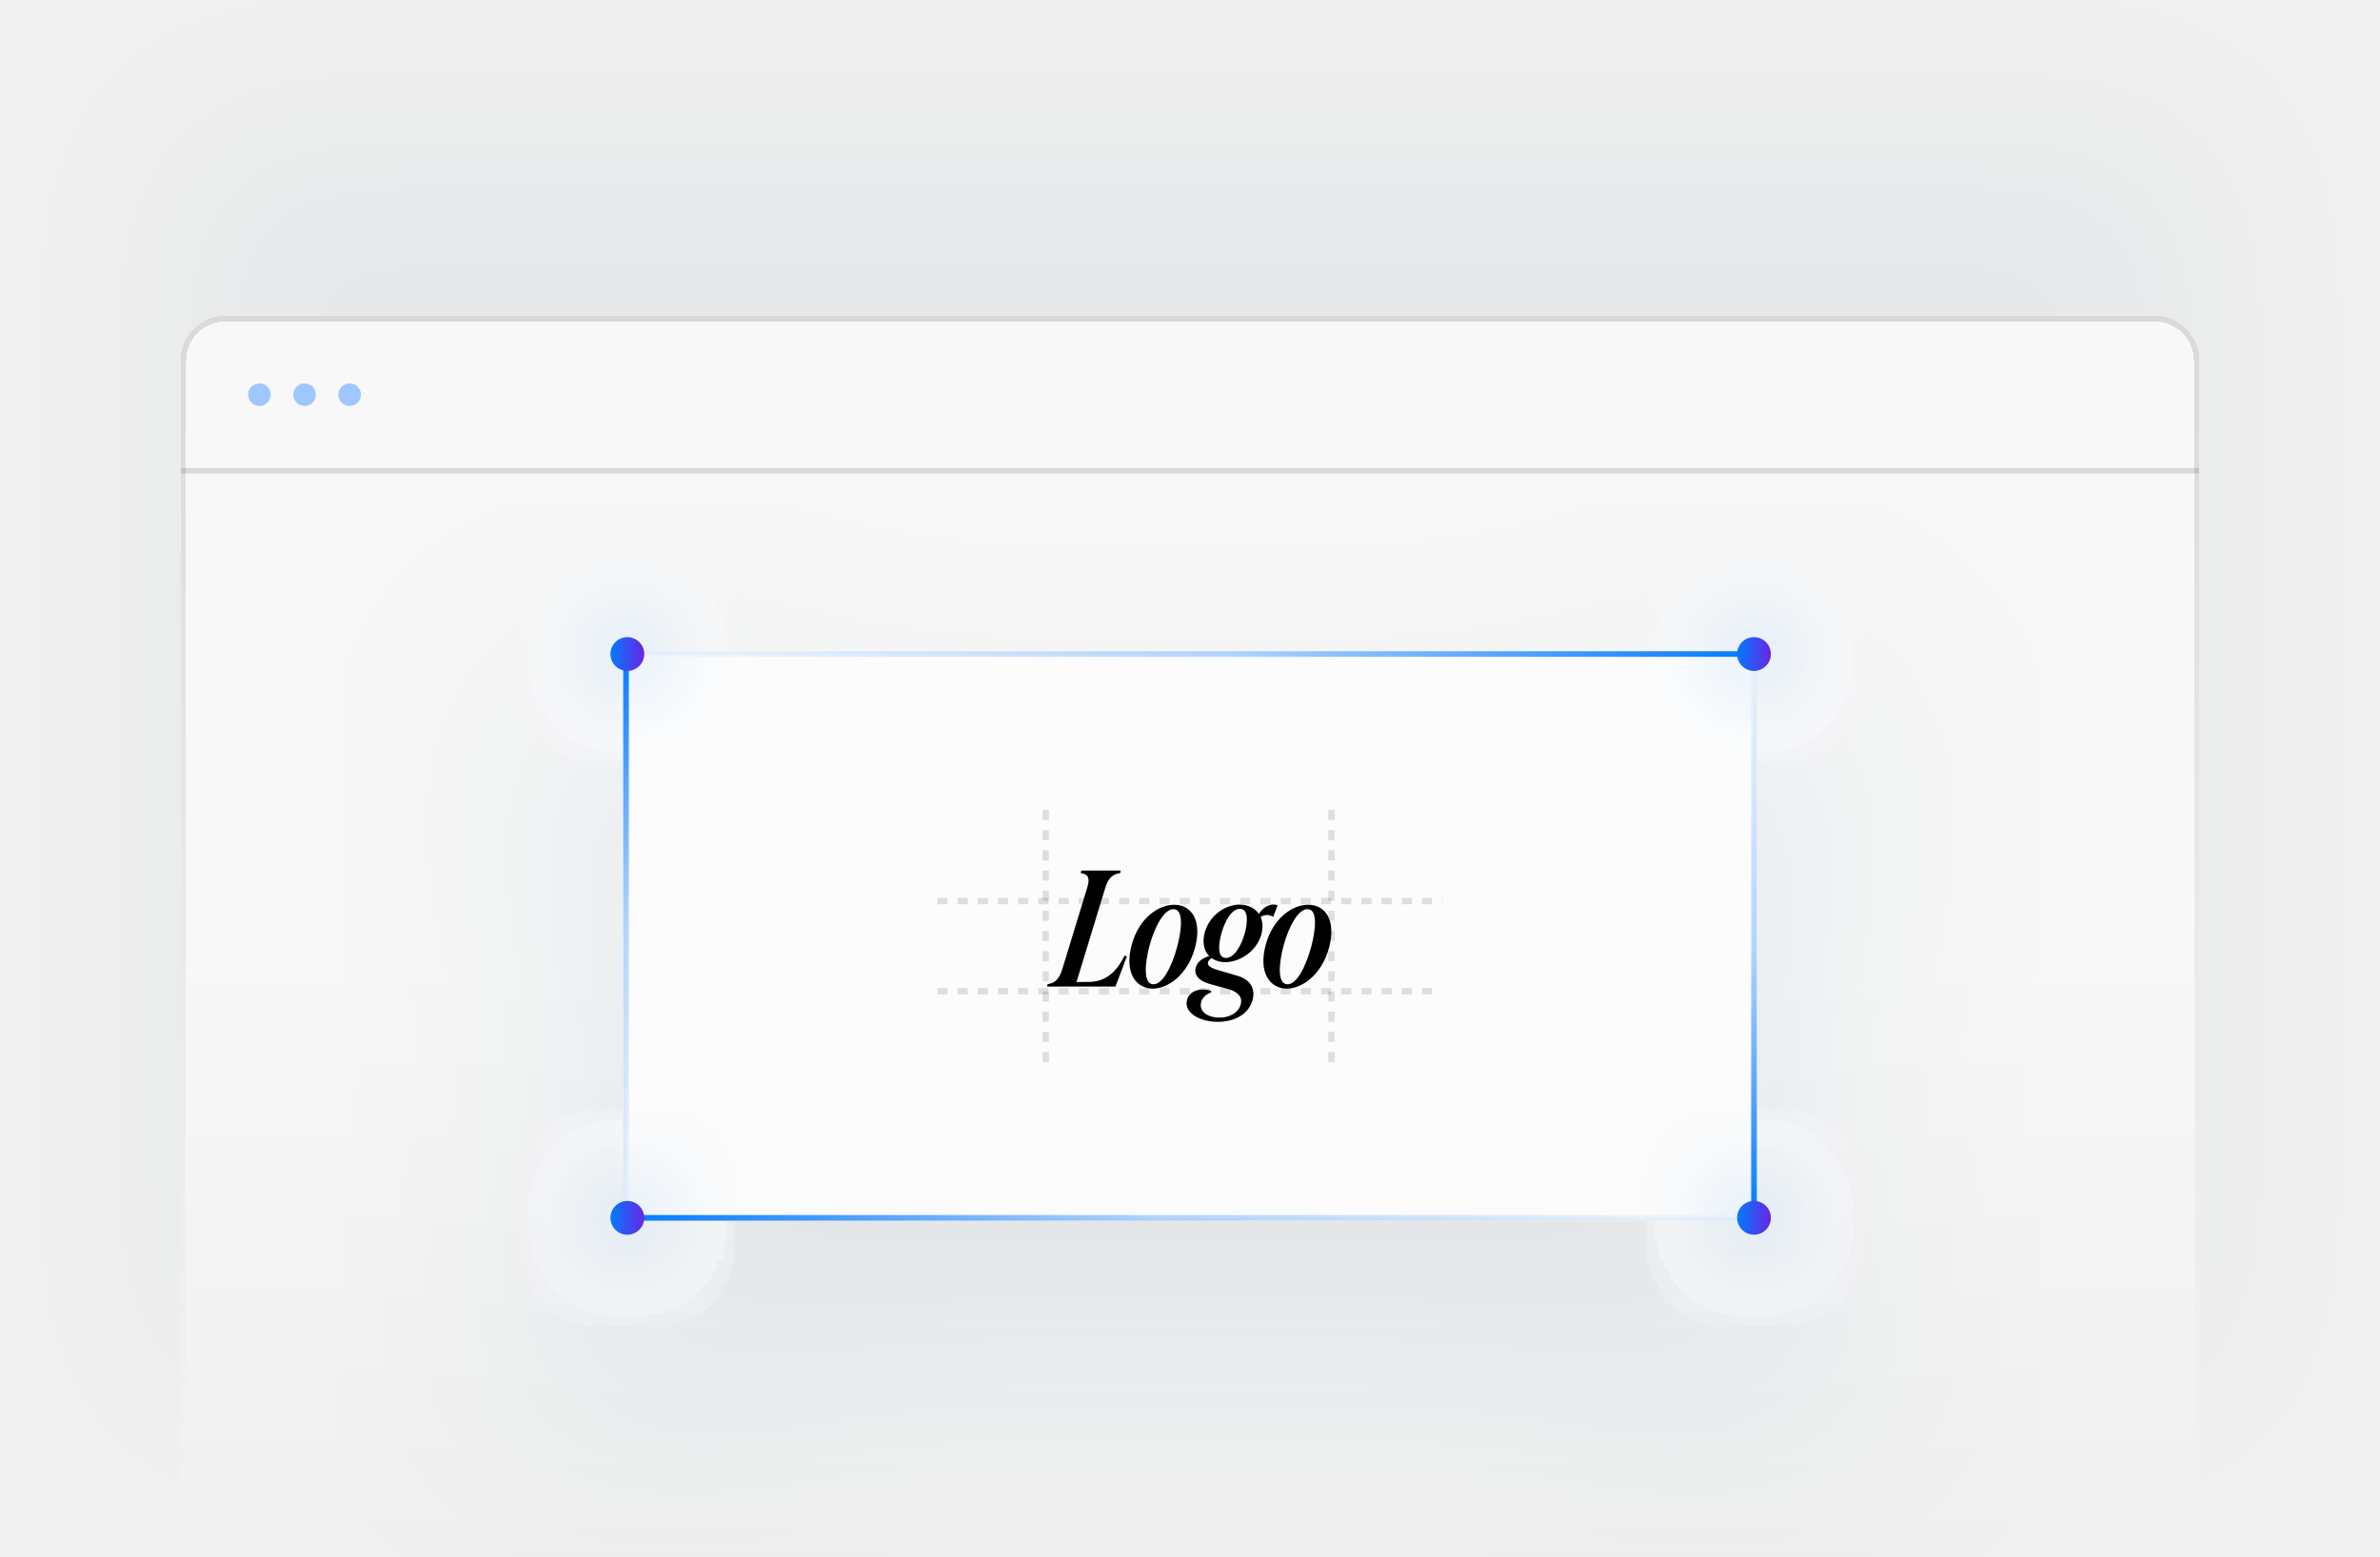
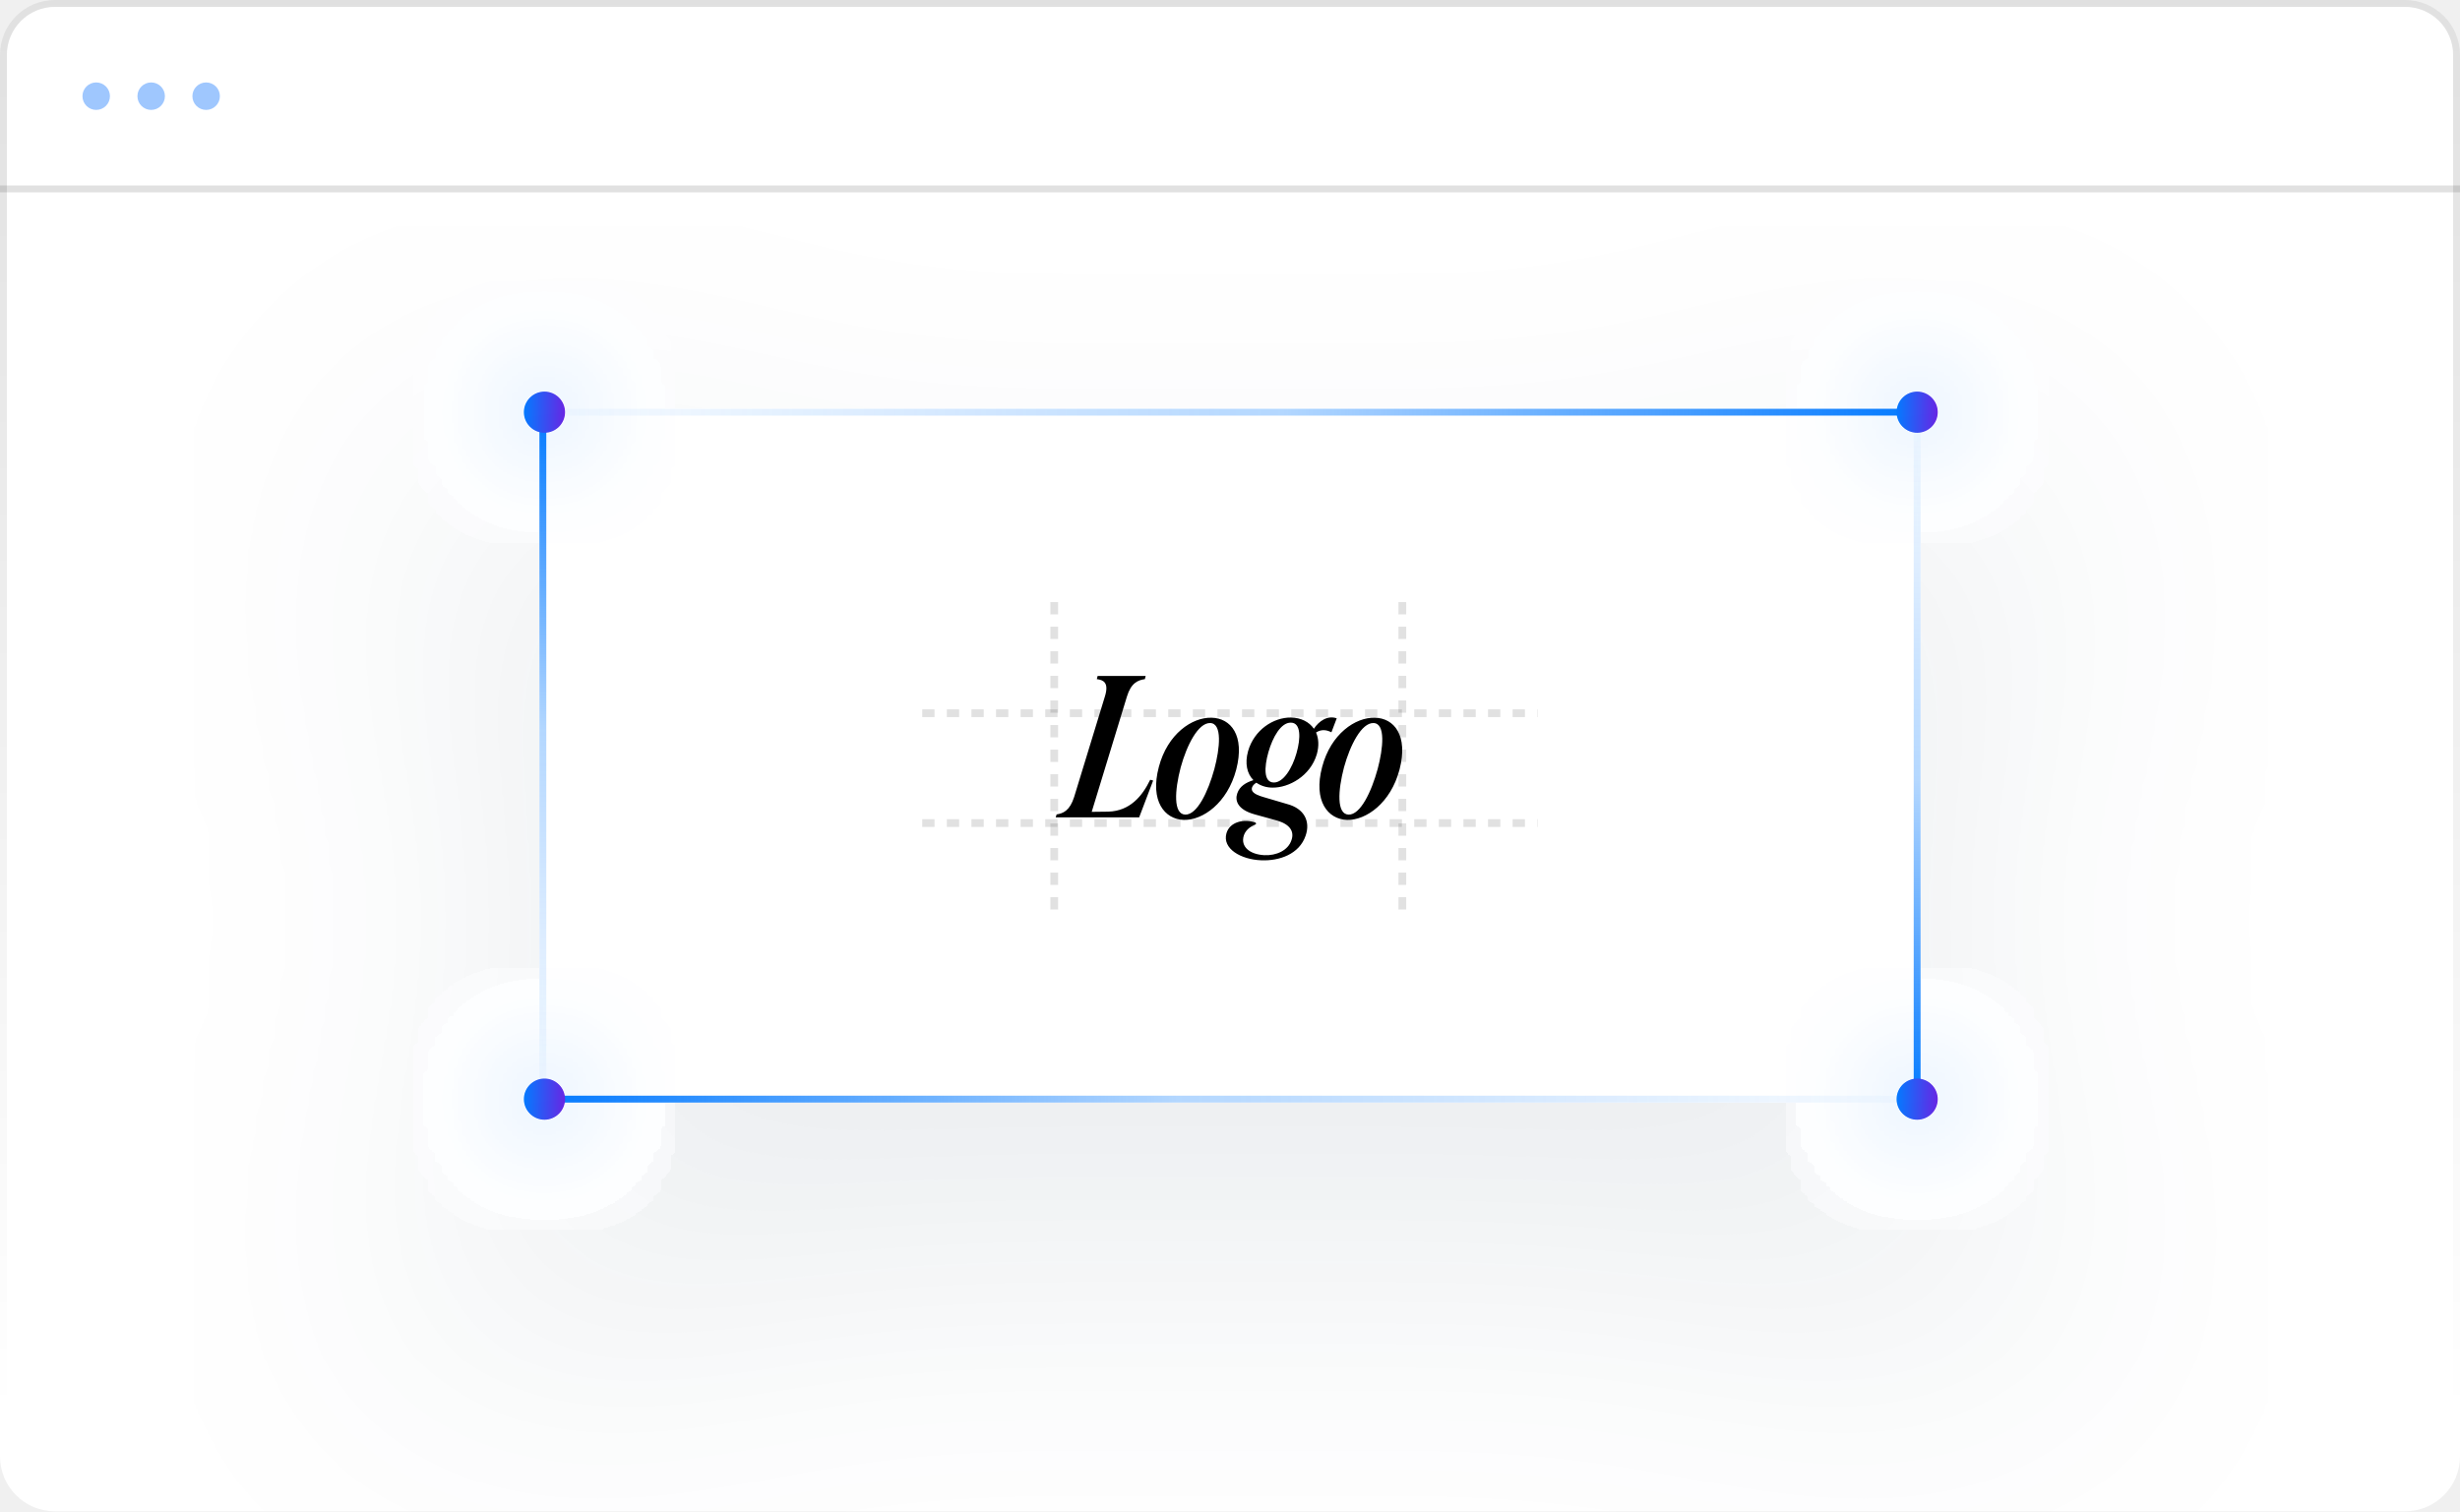
- <svg xmlns="http://www.w3.org/2000/svg" width="422" height="276" viewBox="0 0 422 276" fill="none">
-   <g filter="url(#filter0_bd_1396_6274)">
-     <g clip-path="url(#clip0_1396_6274)" fill="white">
-       <rect x="32" y="56" width="358" height="220" rx="8" fill="url(#paint0_linear_1396_6274)" fill-opacity="0.5" shape-rendering="crispEdges" />
-       <g filter="url(#filter1_b_1396_6274)">
-         <mask id="path-3-inside-1_1396_6274" fill="white">
-           <path d="M32 56H390V84H32V56Z" />
-         </mask>
-         <path d="M390 83H32V85H390V83Z" fill="black" fill-opacity="0.12" mask="url(#path-3-inside-1_1396_6274)" />
+ <svg xmlns="http://www.w3.org/2000/svg" width="358" height="220" viewBox="0 0 358 220" fill="none">
+   <g clip-path="url(#clip0_45_783)">
+     <rect width="358" height="220" rx="8" fill="white" />
+     <g filter="url(#filter0_b_45_783)">
+       <mask id="path-3-inside-1_45_783" fill="white">
+         <path d="M0 0H358V28H0V0Z" />
+       </mask>
+       <path d="M358 27H0V29H358V27Z" fill="black" fill-opacity="0.12" mask="url(#path-3-inside-1_45_783)" />
+     </g>
+     <circle cx="14" cy="14" r="2" fill="#9FC7FE" />
+     <circle cx="22" cy="14" r="2" fill="#9FC7FE" />
+     <circle cx="30" cy="14" r="2" fill="#9FC7FE" />
+     <g filter="url(#filter1_d_45_783)">
+       <rect width="200" height="100" transform="translate(79 60)" fill="white" fill-opacity="0.6" />
+       <path d="M79 60H279" stroke="url(#paint0_linear_45_783)" stroke-linecap="round" />
+       <path d="M279 160H79" stroke="url(#paint1_linear_45_783)" stroke-linecap="round" />
+       <path d="M279 60V160" stroke="url(#paint2_linear_45_783)" stroke-linecap="round" />
+       <path d="M79 160V60" stroke="url(#paint3_linear_45_783)" stroke-linecap="round" />
+       <path d="M153.772 118.552C154.718 118.408 155.692 118.007 156.323 116.001L160.794 101.383C161.425 99.348 160.565 98.975 159.619 98.861L159.734 98.402H166.727L166.613 98.861C165.609 99.004 164.606 99.405 164.004 101.383L158.874 118.179L161.281 118.15C164.434 118.064 166.24 115.886 167.386 113.507L167.816 113.622L165.781 118.981H153.629L153.772 118.552ZM172.285 119.354C169.476 119.268 167.326 116.602 168.644 111.644C169.906 106.829 173.488 104.392 176.326 104.478C179.106 104.536 181.198 107.029 179.909 112.017C178.619 116.918 175.036 119.411 172.285 119.354ZM171.826 111.701C170.937 115.083 170.737 118.523 172.485 118.58C174.205 118.637 175.81 115.284 176.727 111.931C177.53 108.921 177.902 105.31 176.125 105.252C174.377 105.195 172.714 108.462 171.826 111.701ZM183.527 125.23C180.575 125.115 177.852 123.539 178.482 121.303C178.941 119.669 180.976 119.125 182.753 119.755L182.782 119.985C181.721 120.386 181.205 121.016 181.005 121.647C180.518 123.223 181.836 124.37 183.986 124.485C185.734 124.571 187.454 123.797 187.941 122.306C188.371 121.102 187.798 120.042 185.935 119.469L182.61 118.552C180.002 117.835 179.715 116.459 180.059 115.485C180.403 114.453 181.32 113.908 182.409 113.564C181.492 112.647 181.119 111.157 181.635 109.322C182.524 106.255 185.304 104.421 187.884 104.45C189.317 104.478 190.521 105.08 191.209 106.083C191.954 104.937 193.215 104.106 194.533 104.564L193.759 106.599C193.1 106.255 192.326 106.112 191.524 106.628C191.896 107.488 191.982 108.548 191.638 109.781C190.693 112.991 187.54 114.682 185.189 114.653C184.301 114.653 183.498 114.395 182.839 113.937C182.495 114.138 182.295 114.367 182.209 114.625C182.037 115.141 182.409 115.599 183.785 116.001L187.282 117.032C189.833 117.692 190.721 119.583 190.005 121.647C189.088 124.341 186.193 125.344 183.527 125.23ZM184.588 109.494C183.957 111.73 183.9 113.88 185.361 113.908C186.766 113.937 188.056 111.845 188.686 109.609C189.317 107.402 189.317 105.195 187.855 105.195C186.422 105.166 185.218 107.287 184.588 109.494ZM196.05 119.354C193.241 119.268 191.091 116.602 192.409 111.644C193.671 106.829 197.253 104.392 200.091 104.478C202.871 104.536 204.963 107.029 203.674 112.017C202.384 116.918 198.801 119.411 196.05 119.354ZM195.591 111.701C194.702 115.083 194.502 118.523 196.25 118.58C197.97 118.637 199.575 115.284 200.492 111.931C201.295 108.921 201.667 105.31 199.89 105.252C198.142 105.195 196.479 108.462 195.591 111.701Z" fill="black" />
+       <path d="M134.212 103.821H223.781" stroke="black" stroke-opacity="0.12" stroke-width="1.125" stroke-dasharray="1.79 1.79" />
+       <path d="M134.212 119.812H223.781" stroke="black" stroke-opacity="0.12" stroke-width="1.125" stroke-dasharray="1.79 1.79" />
+       <path d="M153.422 132.393V87.608" stroke="black" stroke-opacity="0.12" stroke-width="1.125" stroke-dasharray="1.79 1.79" />
+       <path d="M204.079 132.393V87.608" stroke="black" stroke-opacity="0.12" stroke-width="1.125" stroke-dasharray="1.79 1.79" />
+       <g filter="url(#filter2_d_45_783)">
+         <rect x="76.234" y="157" width="6" height="6" rx="3" fill="url(#paint4_linear_45_783)" />
      </g>
-       <circle cx="46" cy="70" r="2" fill="#9FC7FE" />
-       <circle cx="54" cy="70" r="2" fill="#9FC7FE" />
-       <circle cx="62" cy="70" r="2" fill="#9FC7FE" />
-       <g filter="url(#filter2_d_1396_6274)">
-         <rect width="200" height="100" transform="translate(111 116)" fill="white" fill-opacity="0.6" />
-         <path d="M111 116H311" stroke="url(#paint1_linear_1396_6274)" stroke-linecap="round" />
-         <path d="M311 216H111" stroke="url(#paint2_linear_1396_6274)" stroke-linecap="round" />
-         <path d="M311 116V216" stroke="url(#paint3_linear_1396_6274)" stroke-linecap="round" />
-         <path d="M111 216V116" stroke="url(#paint4_linear_1396_6274)" stroke-linecap="round" />
-         <path d="M185.772 174.552C186.718 174.409 187.692 174.007 188.323 172.001L192.794 157.383C193.425 155.348 192.565 154.976 191.619 154.861L191.734 154.402H198.727L198.613 154.861C197.609 155.004 196.606 155.406 196.004 157.383L190.874 174.179L193.281 174.151C196.434 174.065 198.24 171.886 199.386 169.507L199.816 169.622L197.781 174.982H185.629L185.772 174.552ZM204.285 175.354C201.476 175.268 199.326 172.603 200.644 167.644C201.906 162.829 205.488 160.393 208.326 160.479C211.106 160.536 213.198 163.03 211.909 168.017C210.619 172.918 207.036 175.412 204.285 175.354ZM203.826 167.702C202.937 171.084 202.737 174.523 204.485 174.581C206.205 174.638 207.81 171.284 208.727 167.931C209.53 164.921 209.902 161.31 208.125 161.253C206.377 161.195 204.714 164.463 203.826 167.702ZM215.527 181.23C212.575 181.116 209.852 179.539 210.482 177.303C210.941 175.67 212.976 175.125 214.753 175.756L214.782 175.985C213.721 176.386 213.205 177.017 213.005 177.647C212.518 179.224 213.836 180.37 215.986 180.485C217.734 180.571 219.454 179.797 219.941 178.307C220.371 177.103 219.798 176.042 217.935 175.469L214.61 174.552C212.002 173.835 211.715 172.46 212.059 171.485C212.403 170.453 213.32 169.909 214.409 169.565C213.492 168.647 213.119 167.157 213.635 165.323C214.524 162.256 217.304 160.421 219.884 160.45C221.317 160.479 222.521 161.081 223.209 162.084C223.954 160.937 225.215 160.106 226.533 160.565L225.759 162.6C225.1 162.256 224.326 162.113 223.524 162.628C223.896 163.488 223.982 164.549 223.638 165.781C222.693 168.991 219.54 170.683 217.189 170.654C216.301 170.654 215.498 170.396 214.839 169.937C214.495 170.138 214.295 170.367 214.209 170.625C214.037 171.141 214.409 171.6 215.785 172.001L219.282 173.033C221.833 173.692 222.721 175.584 222.005 177.647C221.088 180.342 218.193 181.345 215.527 181.23ZM216.588 165.495C215.957 167.73 215.9 169.88 217.361 169.909C218.766 169.937 220.056 167.845 220.686 165.609C221.317 163.402 221.317 161.195 219.855 161.195C218.422 161.167 217.218 163.288 216.588 165.495ZM228.05 175.354C225.241 175.268 223.091 172.603 224.409 167.644C225.671 162.829 229.253 160.393 232.091 160.479C234.871 160.536 236.963 163.03 235.674 168.017C234.384 172.918 230.801 175.412 228.05 175.354ZM227.591 167.702C226.702 171.084 226.502 174.523 228.25 174.581C229.97 174.638 231.575 171.284 232.492 167.931C233.295 164.921 233.667 161.31 231.89 161.253C230.142 161.195 228.479 164.463 227.591 167.702Z" fill="black" />
-         <path d="M166.211 159.822H255.78" stroke="black" stroke-opacity="0.12" stroke-width="1.125" stroke-dasharray="1.79 1.79" />
-         <path d="M166.211 175.813H255.78" stroke="black" stroke-opacity="0.12" stroke-width="1.125" stroke-dasharray="1.79 1.79" />
-         <path d="M185.422 188.392V143.608" stroke="black" stroke-opacity="0.12" stroke-width="1.125" stroke-dasharray="1.79 1.79" />
-         <path d="M236.078 188.392V143.608" stroke="black" stroke-opacity="0.12" stroke-width="1.125" stroke-dasharray="1.79 1.79" />
-         <g filter="url(#filter3_d_1396_6274)">
-           <rect x="108.234" y="213" width="6" height="6" rx="3" fill="url(#paint5_linear_1396_6274)" />
-         </g>
-         <g filter="url(#filter4_d_1396_6274)">
-           <rect x="308" y="213" width="6" height="6" rx="3" fill="url(#paint6_linear_1396_6274)" />
-         </g>
-         <g filter="url(#filter5_d_1396_6274)">
-           <rect x="108.234" y="113" width="6" height="6" rx="3" fill="url(#paint7_linear_1396_6274)" />
-         </g>
-         <g filter="url(#filter6_d_1396_6274)">
-           <rect x="308" y="113" width="6" height="6" rx="3" fill="url(#paint8_linear_1396_6274)" />
-         </g>
+       <g filter="url(#filter3_d_45_783)">
+         <rect x="276" y="157" width="6" height="6" rx="3" fill="url(#paint5_linear_45_783)" />
+       </g>
+       <g filter="url(#filter4_d_45_783)">
+         <rect x="76.234" y="57" width="6" height="6" rx="3" fill="url(#paint6_linear_45_783)" />
+       </g>
+       <g filter="url(#filter5_d_45_783)">
+         <rect x="276" y="57" width="6" height="6" rx="3" fill="url(#paint7_linear_45_783)" />
      </g>
    </g>
-     <rect x="32.5" y="56.5" width="357" height="219" rx="7.5" stroke="url(#paint9_linear_1396_6274)" stroke-opacity="0.12" shape-rendering="crispEdges" />
  </g>
+   <rect x="0.5" y="0.5" width="357" height="219" rx="7.5" stroke="url(#paint8_linear_45_783)" stroke-opacity="0.12" />
  <defs>
-     <filter id="filter0_bd_1396_6274" x="-68" y="-44" width="558" height="420" filterUnits="userSpaceOnUse" color-interpolation-filters="sRGB">
+     <filter id="filter0_b_45_783" x="-100" y="-100" width="558" height="228" filterUnits="userSpaceOnUse" color-interpolation-filters="sRGB">
      <feFlood flood-opacity="0" result="BackgroundImageFix" />
      <feGaussianBlur in="BackgroundImageFix" stdDeviation="50" />
-       <feComposite in2="SourceAlpha" operator="in" result="effect1_backgroundBlur_1396_6274" />
-       <feColorMatrix in="SourceAlpha" type="matrix" values="0 0 0 0 0 0 0 0 0 0 0 0 0 0 0 0 0 0 127 0" result="hardAlpha" />
-       <feOffset dy="-32" />
-       <feGaussianBlur stdDeviation="16" />
-       <feComposite in2="hardAlpha" operator="out" />
-       <feColorMatrix type="matrix" values="0 0 0 0 0.008 0 0 0 0 0.144 0 0 0 0 0.242 0 0 0 0.04 0" />
-       <feBlend mode="normal" in2="effect1_backgroundBlur_1396_6274" result="effect2_dropShadow_1396_6274" />
-       <feBlend mode="normal" in="SourceGraphic" in2="effect2_dropShadow_1396_6274" result="shape" />
+       <feComposite in2="SourceAlpha" operator="in" result="effect1_backgroundBlur_45_783" />
+       <feBlend mode="normal" in="SourceGraphic" in2="effect1_backgroundBlur_45_783" result="shape" />
    </filter>
-     <filter id="filter1_b_1396_6274" x="-68" y="-44" width="558" height="228" filterUnits="userSpaceOnUse" color-interpolation-filters="sRGB">
-       <feFlood flood-opacity="0" result="BackgroundImageFix" />
-       <feGaussianBlur in="BackgroundImageFix" stdDeviation="50" />
-       <feComposite in2="SourceAlpha" operator="in" result="effect1_backgroundBlur_1396_6274" />
-       <feBlend mode="normal" in="SourceGraphic" in2="effect1_backgroundBlur_1396_6274" result="shape" />
-     </filter>
-     <filter id="filter2_d_1396_6274" x="60.234" y="89" width="301.766" height="202" filterUnits="userSpaceOnUse" color-interpolation-filters="sRGB">
+     <filter id="filter1_d_45_783" x="28.234" y="33" width="301.766" height="202" filterUnits="userSpaceOnUse" color-interpolation-filters="sRGB">
      <feFlood flood-opacity="0" result="BackgroundImageFix" />
      <feColorMatrix in="SourceAlpha" type="matrix" values="0 0 0 0 0 0 0 0 0 0 0 0 0 0 0 0 0 0 127 0" result="hardAlpha" />
      <feOffset dy="24" />
      <feGaussianBlur stdDeviation="24" />
      <feComposite in2="hardAlpha" operator="out" />
      <feColorMatrix type="matrix" values="0 0 0 0 0.008 0 0 0 0 0.144 0 0 0 0 0.242 0 0 0 0.08 0" />
-       <feBlend mode="normal" in2="BackgroundImageFix" result="effect1_dropShadow_1396_6274" />
-       <feBlend mode="normal" in="SourceGraphic" in2="effect1_dropShadow_1396_6274" result="shape" />
+       <feBlend mode="normal" in2="BackgroundImageFix" result="effect1_dropShadow_45_783" />
+       <feBlend mode="normal" in="SourceGraphic" in2="effect1_dropShadow_45_783" result="shape" />
    </filter>
-     <filter id="filter3_d_1396_6274" x="92.234" y="197" width="38" height="38" filterUnits="userSpaceOnUse" color-interpolation-filters="sRGB">
+     <filter id="filter2_d_45_783" x="60.234" y="141" width="38" height="38" filterUnits="userSpaceOnUse" color-interpolation-filters="sRGB">
      <feFlood flood-opacity="0" result="BackgroundImageFix" />
      <feColorMatrix in="SourceAlpha" type="matrix" values="0 0 0 0 0 0 0 0 0 0 0 0 0 0 0 0 0 0 127 0" result="hardAlpha" />
      <feOffset />
      <feGaussianBlur stdDeviation="8" />
      <feComposite in2="hardAlpha" operator="out" />
      <feColorMatrix type="matrix" values="0 0 0 0 0.016 0 0 0 0 0.478 0 0 0 0 1 0 0 0 0.8 0" />
-       <feBlend mode="normal" in2="BackgroundImageFix" result="effect1_dropShadow_1396_6274" />
-       <feBlend mode="normal" in="SourceGraphic" in2="effect1_dropShadow_1396_6274" result="shape" />
+       <feBlend mode="normal" in2="BackgroundImageFix" result="effect1_dropShadow_45_783" />
+       <feBlend mode="normal" in="SourceGraphic" in2="effect1_dropShadow_45_783" result="shape" />
    </filter>
-     <filter id="filter4_d_1396_6274" x="292" y="197" width="38" height="38" filterUnits="userSpaceOnUse" color-interpolation-filters="sRGB">
+     <filter id="filter3_d_45_783" x="260" y="141" width="38" height="38" filterUnits="userSpaceOnUse" color-interpolation-filters="sRGB">
      <feFlood flood-opacity="0" result="BackgroundImageFix" />
      <feColorMatrix in="SourceAlpha" type="matrix" values="0 0 0 0 0 0 0 0 0 0 0 0 0 0 0 0 0 0 127 0" result="hardAlpha" />
      <feOffset />
      <feGaussianBlur stdDeviation="8" />
      <feComposite in2="hardAlpha" operator="out" />
      <feColorMatrix type="matrix" values="0 0 0 0 0.016 0 0 0 0 0.478 0 0 0 0 1 0 0 0 0.8 0" />
-       <feBlend mode="normal" in2="BackgroundImageFix" result="effect1_dropShadow_1396_6274" />
-       <feBlend mode="normal" in="SourceGraphic" in2="effect1_dropShadow_1396_6274" result="shape" />
+       <feBlend mode="normal" in2="BackgroundImageFix" result="effect1_dropShadow_45_783" />
+       <feBlend mode="normal" in="SourceGraphic" in2="effect1_dropShadow_45_783" result="shape" />
    </filter>
-     <filter id="filter5_d_1396_6274" x="92.234" y="97" width="38" height="38" filterUnits="userSpaceOnUse" color-interpolation-filters="sRGB">
+     <filter id="filter4_d_45_783" x="60.234" y="41" width="38" height="38" filterUnits="userSpaceOnUse" color-interpolation-filters="sRGB">
      <feFlood flood-opacity="0" result="BackgroundImageFix" />
      <feColorMatrix in="SourceAlpha" type="matrix" values="0 0 0 0 0 0 0 0 0 0 0 0 0 0 0 0 0 0 127 0" result="hardAlpha" />
      <feOffset />
      <feGaussianBlur stdDeviation="8" />
      <feComposite in2="hardAlpha" operator="out" />
      <feColorMatrix type="matrix" values="0 0 0 0 0.016 0 0 0 0 0.478 0 0 0 0 1 0 0 0 0.8 0" />
-       <feBlend mode="normal" in2="BackgroundImageFix" result="effect1_dropShadow_1396_6274" />
-       <feBlend mode="normal" in="SourceGraphic" in2="effect1_dropShadow_1396_6274" result="shape" />
+       <feBlend mode="normal" in2="BackgroundImageFix" result="effect1_dropShadow_45_783" />
+       <feBlend mode="normal" in="SourceGraphic" in2="effect1_dropShadow_45_783" result="shape" />
    </filter>
-     <filter id="filter6_d_1396_6274" x="292" y="97" width="38" height="38" filterUnits="userSpaceOnUse" color-interpolation-filters="sRGB">
+     <filter id="filter5_d_45_783" x="260" y="41" width="38" height="38" filterUnits="userSpaceOnUse" color-interpolation-filters="sRGB">
      <feFlood flood-opacity="0" result="BackgroundImageFix" />
      <feColorMatrix in="SourceAlpha" type="matrix" values="0 0 0 0 0 0 0 0 0 0 0 0 0 0 0 0 0 0 127 0" result="hardAlpha" />
      <feOffset />
      <feGaussianBlur stdDeviation="8" />
      <feComposite in2="hardAlpha" operator="out" />
      <feColorMatrix type="matrix" values="0 0 0 0 0.016 0 0 0 0 0.478 0 0 0 0 1 0 0 0 0.8 0" />
-       <feBlend mode="normal" in2="BackgroundImageFix" result="effect1_dropShadow_1396_6274" />
-       <feBlend mode="normal" in="SourceGraphic" in2="effect1_dropShadow_1396_6274" result="shape" />
+       <feBlend mode="normal" in2="BackgroundImageFix" result="effect1_dropShadow_45_783" />
+       <feBlend mode="normal" in="SourceGraphic" in2="effect1_dropShadow_45_783" result="shape" />
    </filter>
-     <linearGradient id="paint0_linear_1396_6274" x1="211" y1="56" x2="211" y2="276" gradientUnits="userSpaceOnUse">
-       <stop stop-color="white" />
-       <stop offset="0.536" stop-color="white" />
-       <stop offset="1" stop-color="white" stop-opacity="0" />
-     </linearGradient>
-     <linearGradient id="paint1_linear_1396_6274" x1="311" y1="116" x2="105.118" y2="116" gradientUnits="userSpaceOnUse">
+     <linearGradient id="paint0_linear_45_783" x1="279" y1="60" x2="73.118" y2="60" gradientUnits="userSpaceOnUse">
      <stop stop-color="#047AFF" />
      <stop offset="0.45" stop-color="#047AFF" stop-opacity="0.3" />
      <stop offset="1" stop-color="#047AFF" stop-opacity="0" />
    </linearGradient>
-     <linearGradient id="paint2_linear_1396_6274" x1="111" y1="216" x2="316.882" y2="216" gradientUnits="userSpaceOnUse">
+     <linearGradient id="paint1_linear_45_783" x1="79" y1="160" x2="284.882" y2="160" gradientUnits="userSpaceOnUse">
      <stop stop-color="#047AFF" />
      <stop offset="0.45" stop-color="#047AFF" stop-opacity="0.3" />
      <stop offset="1" stop-color="#047AFF" stop-opacity="0" />
    </linearGradient>
-     <linearGradient id="paint3_linear_1396_6274" x1="311" y1="216" x2="311" y2="113.059" gradientUnits="userSpaceOnUse">
+     <linearGradient id="paint2_linear_45_783" x1="279" y1="160" x2="279" y2="57.059" gradientUnits="userSpaceOnUse">
      <stop stop-color="#047AFF" />
      <stop offset="0.45" stop-color="#047AFF" stop-opacity="0.3" />
      <stop offset="1" stop-color="#047AFF" stop-opacity="0" />
    </linearGradient>
-     <linearGradient id="paint4_linear_1396_6274" x1="111" y1="116" x2="111" y2="218.941" gradientUnits="userSpaceOnUse">
+     <linearGradient id="paint3_linear_45_783" x1="79" y1="60" x2="79" y2="162.941" gradientUnits="userSpaceOnUse">
      <stop stop-color="#047AFF" />
      <stop offset="0.45" stop-color="#047AFF" stop-opacity="0.3" />
      <stop offset="1" stop-color="#047AFF" stop-opacity="0" />
    </linearGradient>
-     <linearGradient id="paint5_linear_1396_6274" x1="108.29" y1="212.983" x2="115.357" y2="213.116" gradientUnits="userSpaceOnUse">
+     <linearGradient id="paint4_linear_45_783" x1="76.29" y1="156.983" x2="83.356" y2="157.116" gradientUnits="userSpaceOnUse">
      <stop stop-color="#047AFF" />
      <stop offset="1" stop-color="#7917DF" />
    </linearGradient>
-     <linearGradient id="paint6_linear_1396_6274" x1="308.055" y1="212.983" x2="315.122" y2="213.116" gradientUnits="userSpaceOnUse">
+     <linearGradient id="paint5_linear_45_783" x1="276.055" y1="156.983" x2="283.122" y2="157.116" gradientUnits="userSpaceOnUse">
      <stop stop-color="#047AFF" />
      <stop offset="1" stop-color="#7917DF" />
    </linearGradient>
-     <linearGradient id="paint7_linear_1396_6274" x1="108.29" y1="112.983" x2="115.357" y2="113.116" gradientUnits="userSpaceOnUse">
+     <linearGradient id="paint6_linear_45_783" x1="76.29" y1="56.983" x2="83.356" y2="57.116" gradientUnits="userSpaceOnUse">
      <stop stop-color="#047AFF" />
      <stop offset="1" stop-color="#7917DF" />
    </linearGradient>
-     <linearGradient id="paint8_linear_1396_6274" x1="308.055" y1="112.983" x2="315.122" y2="113.116" gradientUnits="userSpaceOnUse">
+     <linearGradient id="paint7_linear_45_783" x1="276.055" y1="56.983" x2="283.122" y2="57.116" gradientUnits="userSpaceOnUse">
      <stop stop-color="#047AFF" />
      <stop offset="1" stop-color="#7917DF" />
    </linearGradient>
-     <linearGradient id="paint9_linear_1396_6274" x1="211" y1="56" x2="211" y2="262.5" gradientUnits="userSpaceOnUse">
+     <linearGradient id="paint8_linear_45_783" x1="179" y1="0" x2="179" y2="206.5" gradientUnits="userSpaceOnUse">
      <stop />
      <stop offset="1" stop-opacity="0" />
    </linearGradient>
-     <clipPath id="clip0_1396_6274">
-       <rect x="32" y="56" width="358" height="220" rx="8" fill="white" />
+     <clipPath id="clip0_45_783">
+       <rect width="358" height="220" rx="8" fill="white" />
    </clipPath>
  </defs>
</svg>
